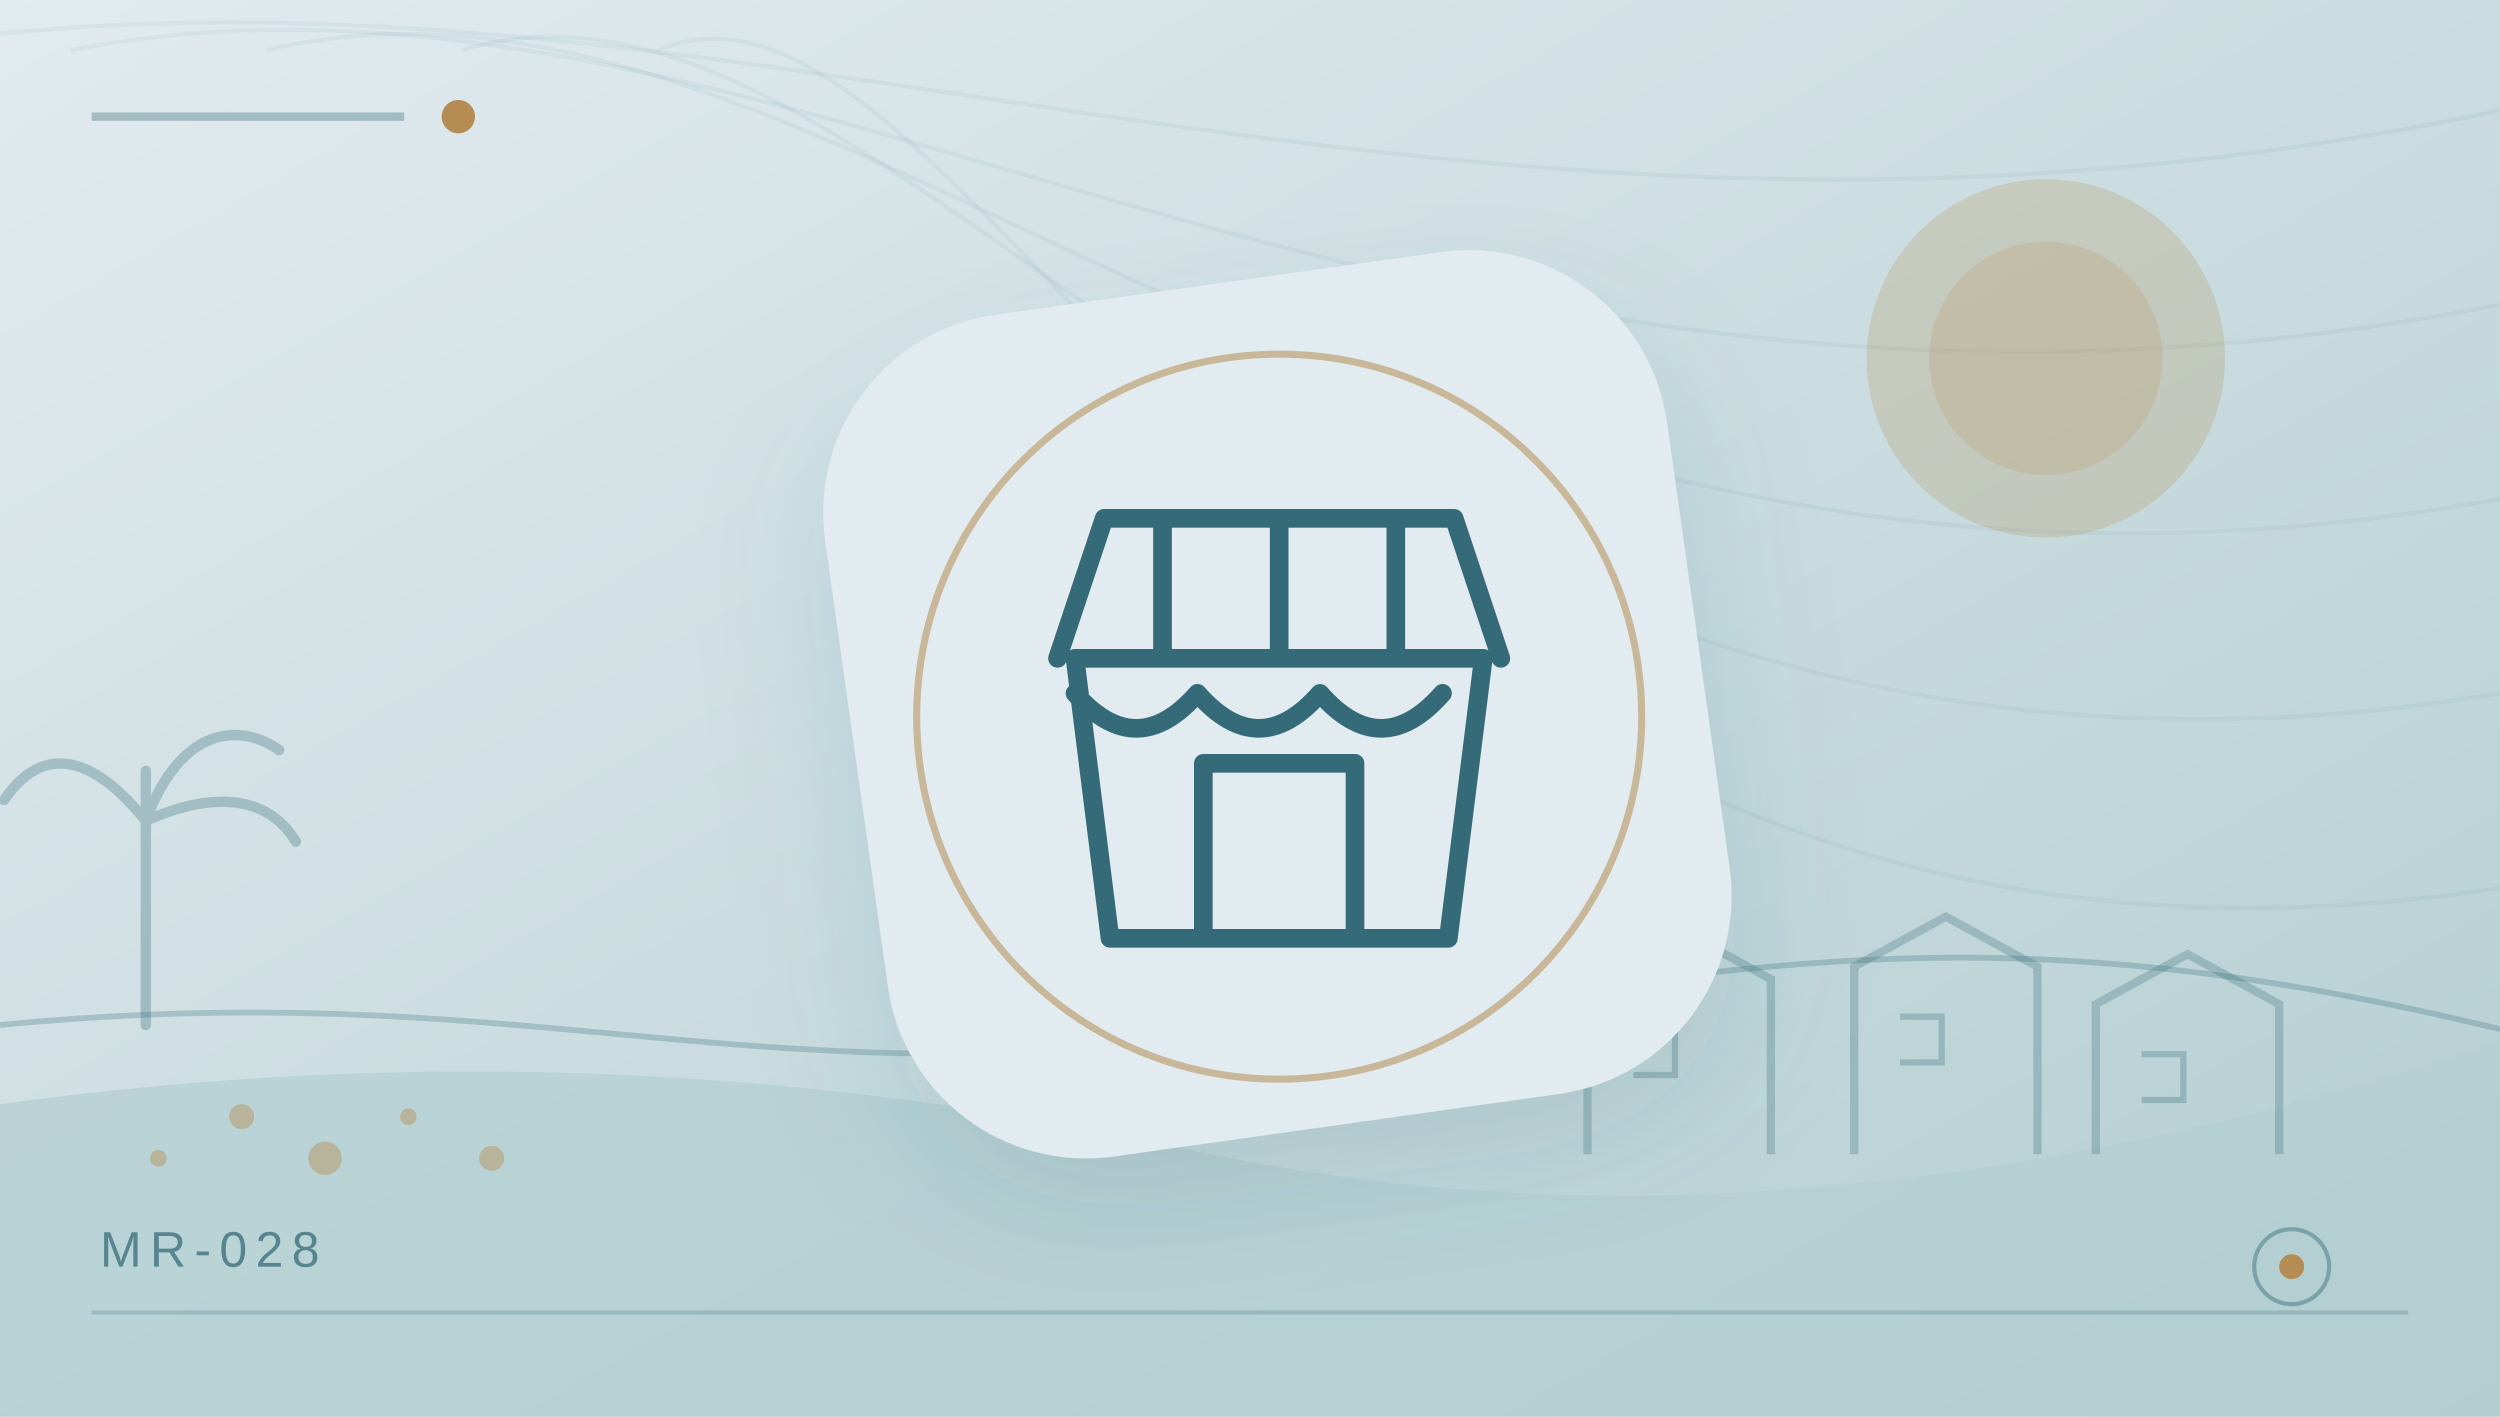
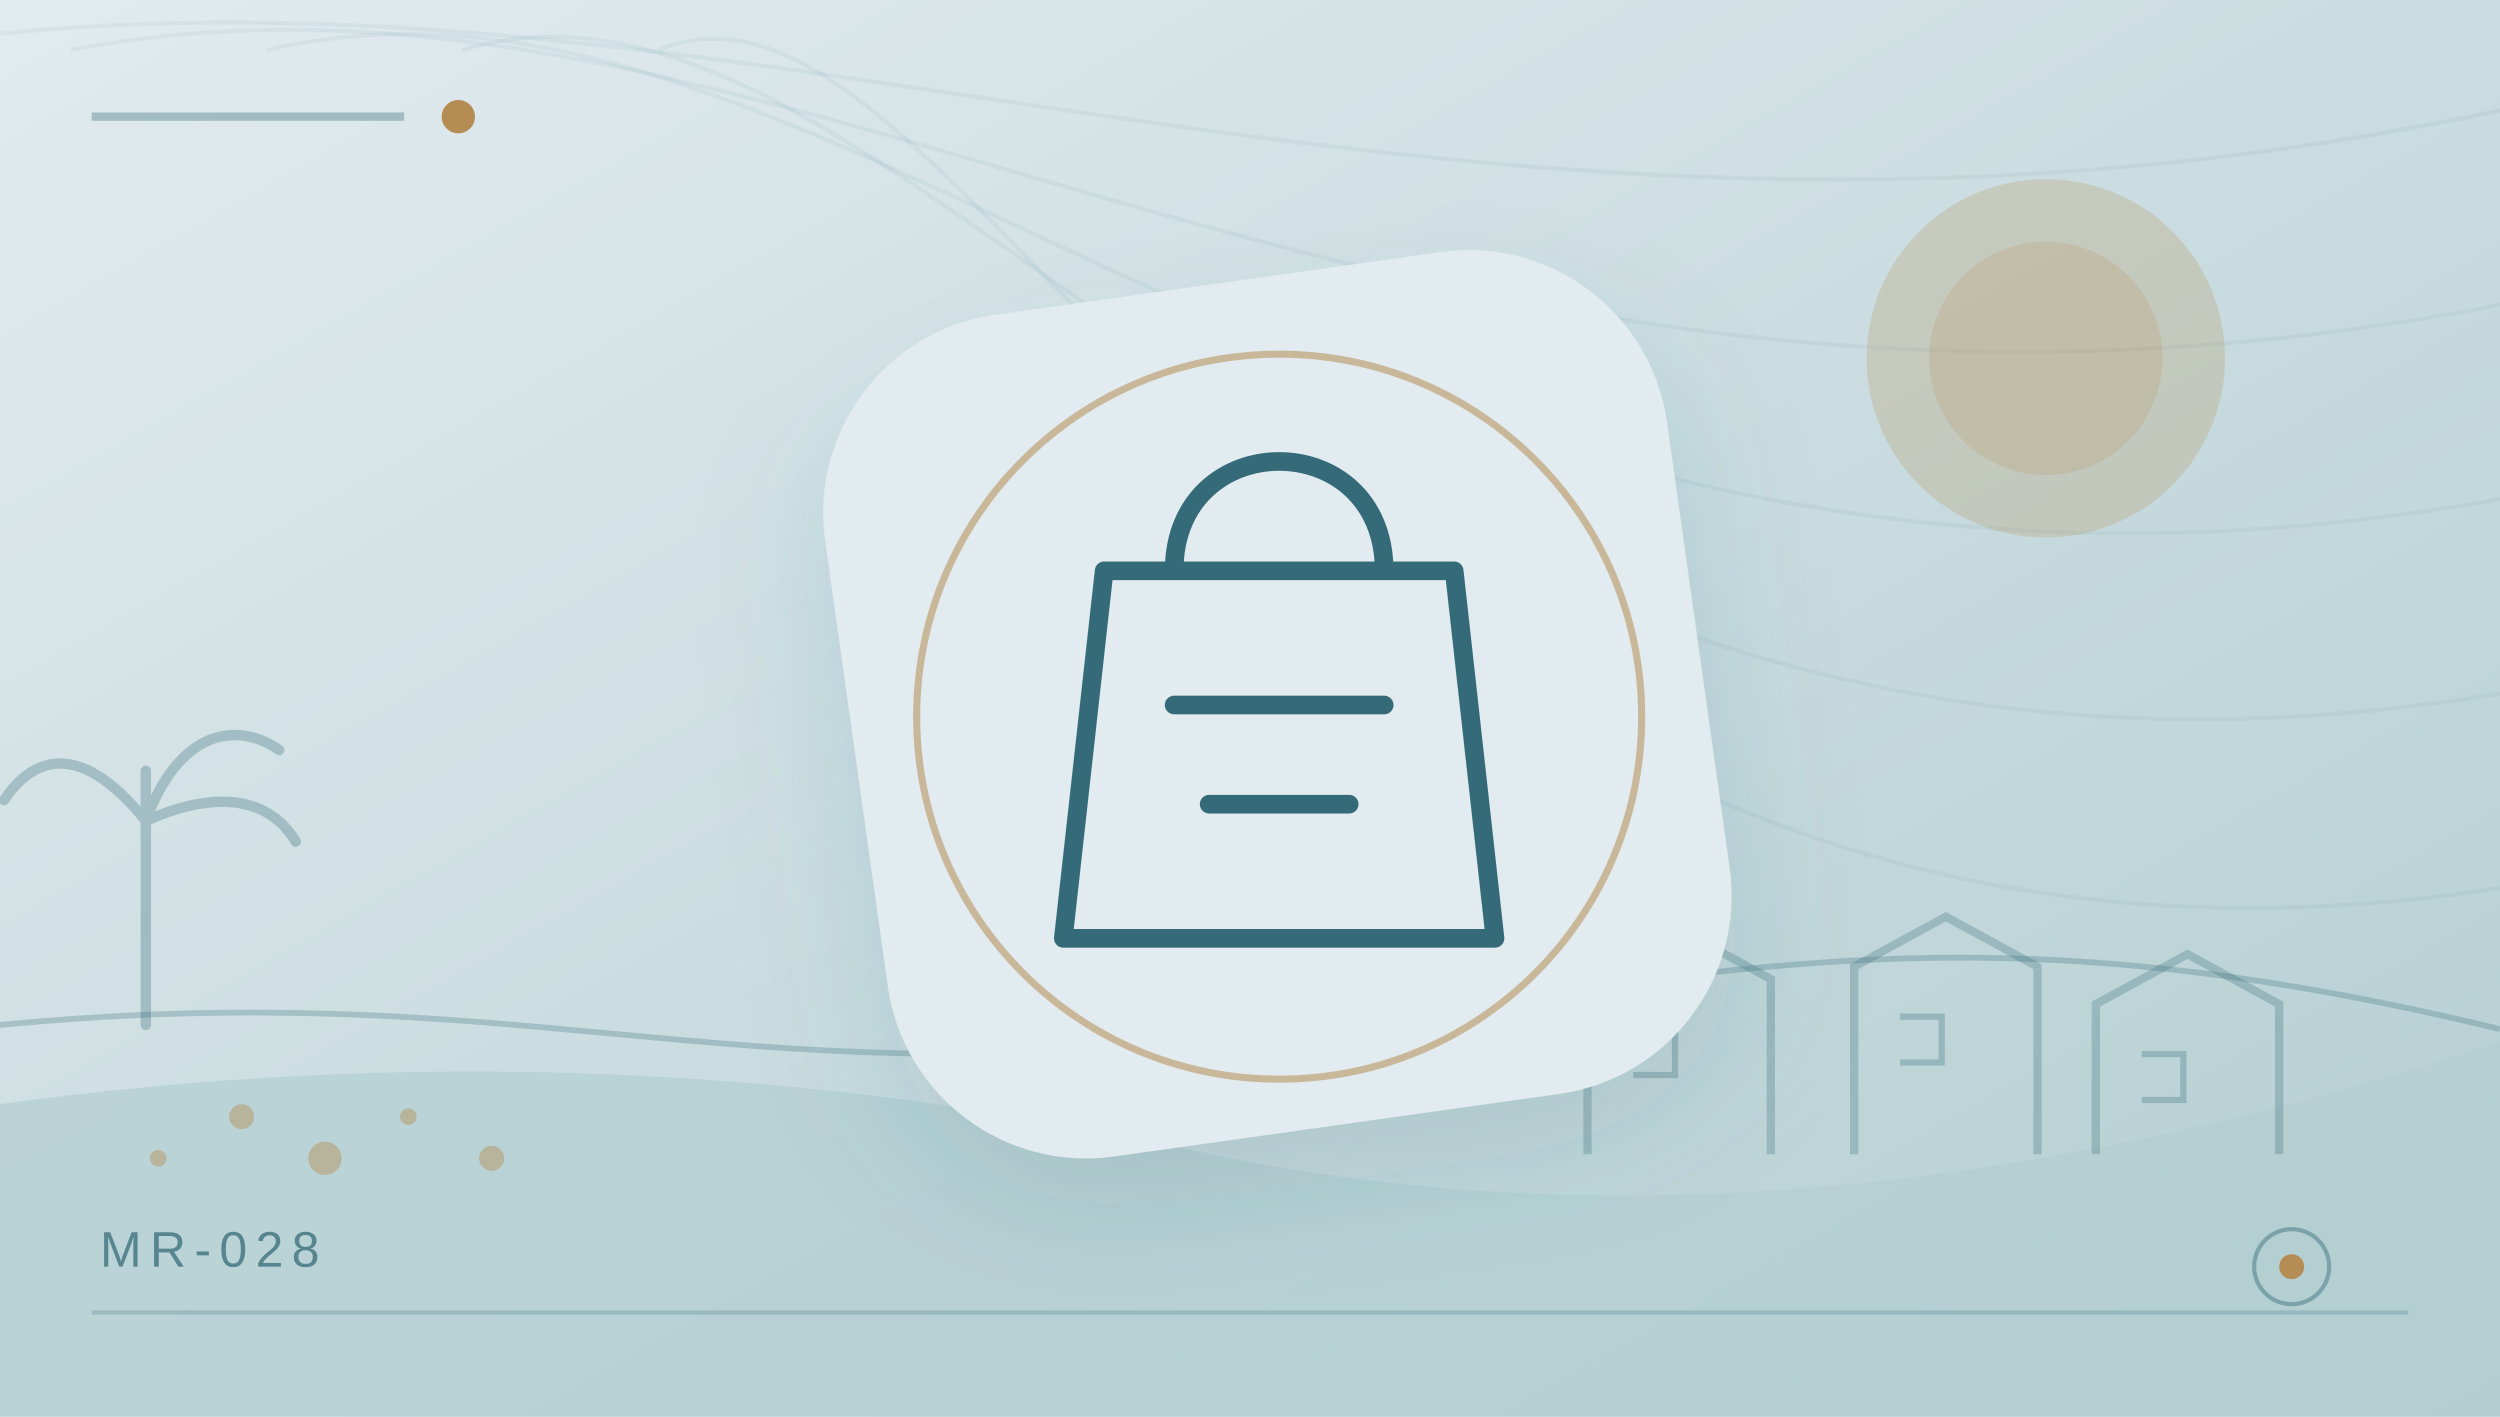
<svg xmlns="http://www.w3.org/2000/svg" viewBox="0 0 600 340" width="600" height="340">
  <defs>
    <linearGradient id="bg" x2="1" y2="1">
      <stop stop-color="#e2ebef" />
      <stop offset="1" stop-color="#b3ced1" />
    </linearGradient>
    <filter id="shadow" x="-40%" y="-40%" width="180%" height="180%">
      <feDropShadow dx="0" dy="13" stdDeviation="15" flood-color="#356b78" flood-opacity=".14" />
    </filter>
  </defs>
  <rect width="600" height="340" fill="url(#bg)" />
  <path d="M-30 12C180 -22 355 90 632 19" fill="none" stroke="#356b78" opacity=".065" />
  <path d="M17 12C195 -22 346 137 632 66" fill="none" stroke="#356b78" opacity=".065" />
  <path d="M64 12C210 -22 337 184 632 113" fill="none" stroke="#356b78" opacity=".065" />
  <path d="M111 12C225 -22 328 231 632 160" fill="none" stroke="#356b78" opacity=".065" />
  <path d="M158 12C240 -22 319 278 632 207" fill="none" stroke="#356b78" opacity=".065" />
  <circle cx="491" cy="86" r="43" fill="#b58d54" opacity=".24" />
  <circle cx="491" cy="86" r="28" fill="#b58d54" opacity=".2" />
  <path d="M0 246C124 234 175 263 293 249s175-34 307-2" fill="none" stroke="#356b78" stroke-width="1.4" opacity=".27" />
  <path d="M0 265Q145 245 286 276T600 250v90H0Z" fill="#b3ced1" opacity=".72" />
  <path d="M381 277v-42l22-12 22 12v42" fill="none" stroke="#356b78" stroke-width="2" opacity=".28" />
  <path d="M392 247h10v11h-10" fill="none" stroke="#356b78" stroke-width="1.5" opacity=".3" />
  <path d="M445 277v-45l22-12 22 12v45" fill="none" stroke="#356b78" stroke-width="2" opacity=".28" />
  <path d="M456 244h10v11h-10" fill="none" stroke="#356b78" stroke-width="1.5" opacity=".3" />
  <path d="M503 277v-36l22-12 22 12v36" fill="none" stroke="#356b78" stroke-width="2" opacity=".28" />
  <path d="M514 253h10v11h-10" fill="none" stroke="#356b78" stroke-width="1.5" opacity=".3" />
  <circle cx="38" cy="278" r="2" fill="#b58d54" opacity=".45" />
  <circle cx="58" cy="268" r="3" fill="#b58d54" opacity=".45" />
  <circle cx="78" cy="278" r="4" fill="#b58d54" opacity=".45" />
  <circle cx="98" cy="268" r="2" fill="#b58d54" opacity=".45" />
  <circle cx="118" cy="278" r="3" fill="#b58d54" opacity=".45" />
  <path d="M35 246v-61m0 12c-17-21-28-14-34-5m34 5c8-22 22-24 32-17m-32 17c18-8 30-5 36 5" fill="none" stroke="#356b78" stroke-width="2.5" stroke-linecap="round" opacity=".31" />
  <rect x="205" y="67" width="204" height="204" rx="48" fill="#e2ebef" transform="rotate(-8 307 172)" filter="url(#shadow)" />
  <circle cx="307" cy="172" r="87" fill="none" stroke="#b58d54" stroke-width="1.7" opacity=".55" />
  <g transform="translate(223 88) scale(1.4)" fill="none" stroke="#356b78" stroke-width="3.2" stroke-linecap="round" stroke-linejoin="round">
-     <path d="M25 50h70l-6 48H31zM22 50l8-24h60l8 24M40 26v24m20-24v24m20-24v24M47 98V68h26v30M25 56c7 8 14 8 21 0 7 8 14 8 21 0 7 8 14 8 21 0" />
+     <path d="M30 35h60l7 63H23zM42 35c0-25 36-25 36 0M42 58h36M48 75h24" />
  </g>
  <path d="M22 28h75" stroke="#356b78" stroke-width="2" opacity=".36" />
  <circle cx="110" cy="28" r="4" fill="#b58d54" />
  <path d="M22 315h556" stroke="#356b78" stroke-width="1" opacity=".24" />
  <text x="24" y="304" font-family="Arial,sans-serif" font-size="12" letter-spacing="2" fill="#356b78" opacity=".75">MR-028</text>
  <circle cx="550" cy="304" r="9" fill="none" stroke="#356b78" opacity=".45" />
  <circle cx="550" cy="304" r="3" fill="#b58d54" />
</svg>
